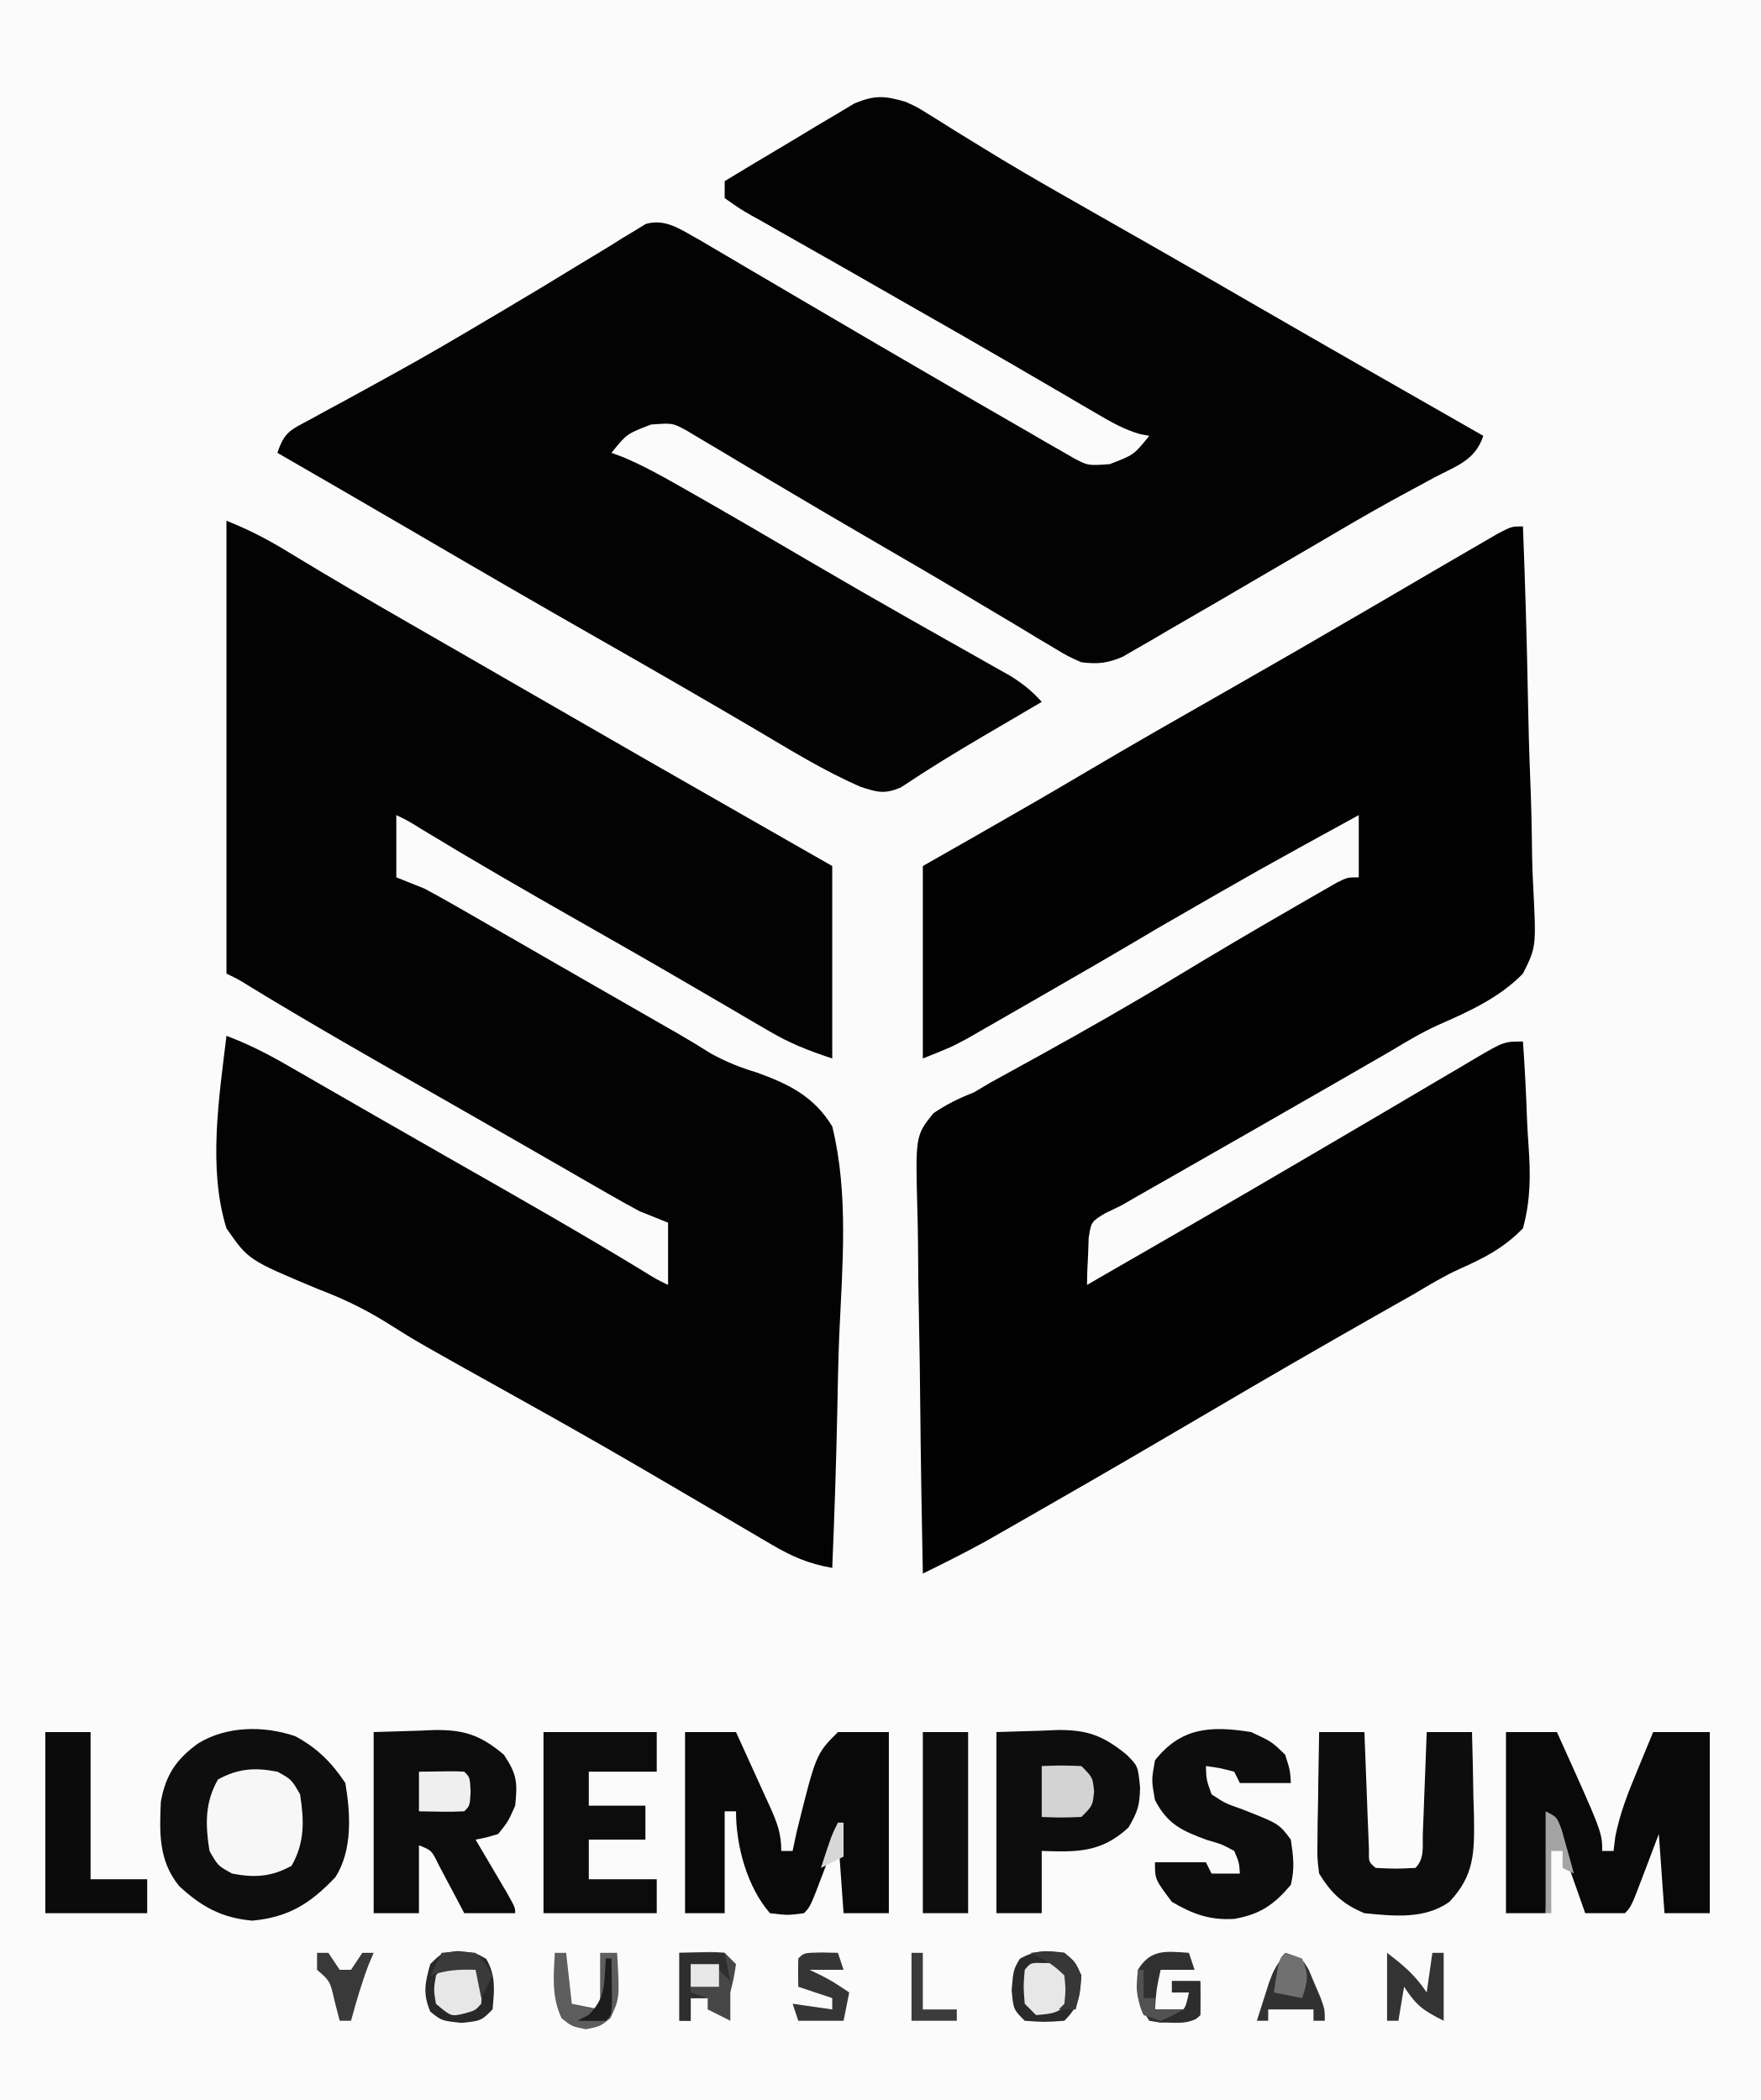
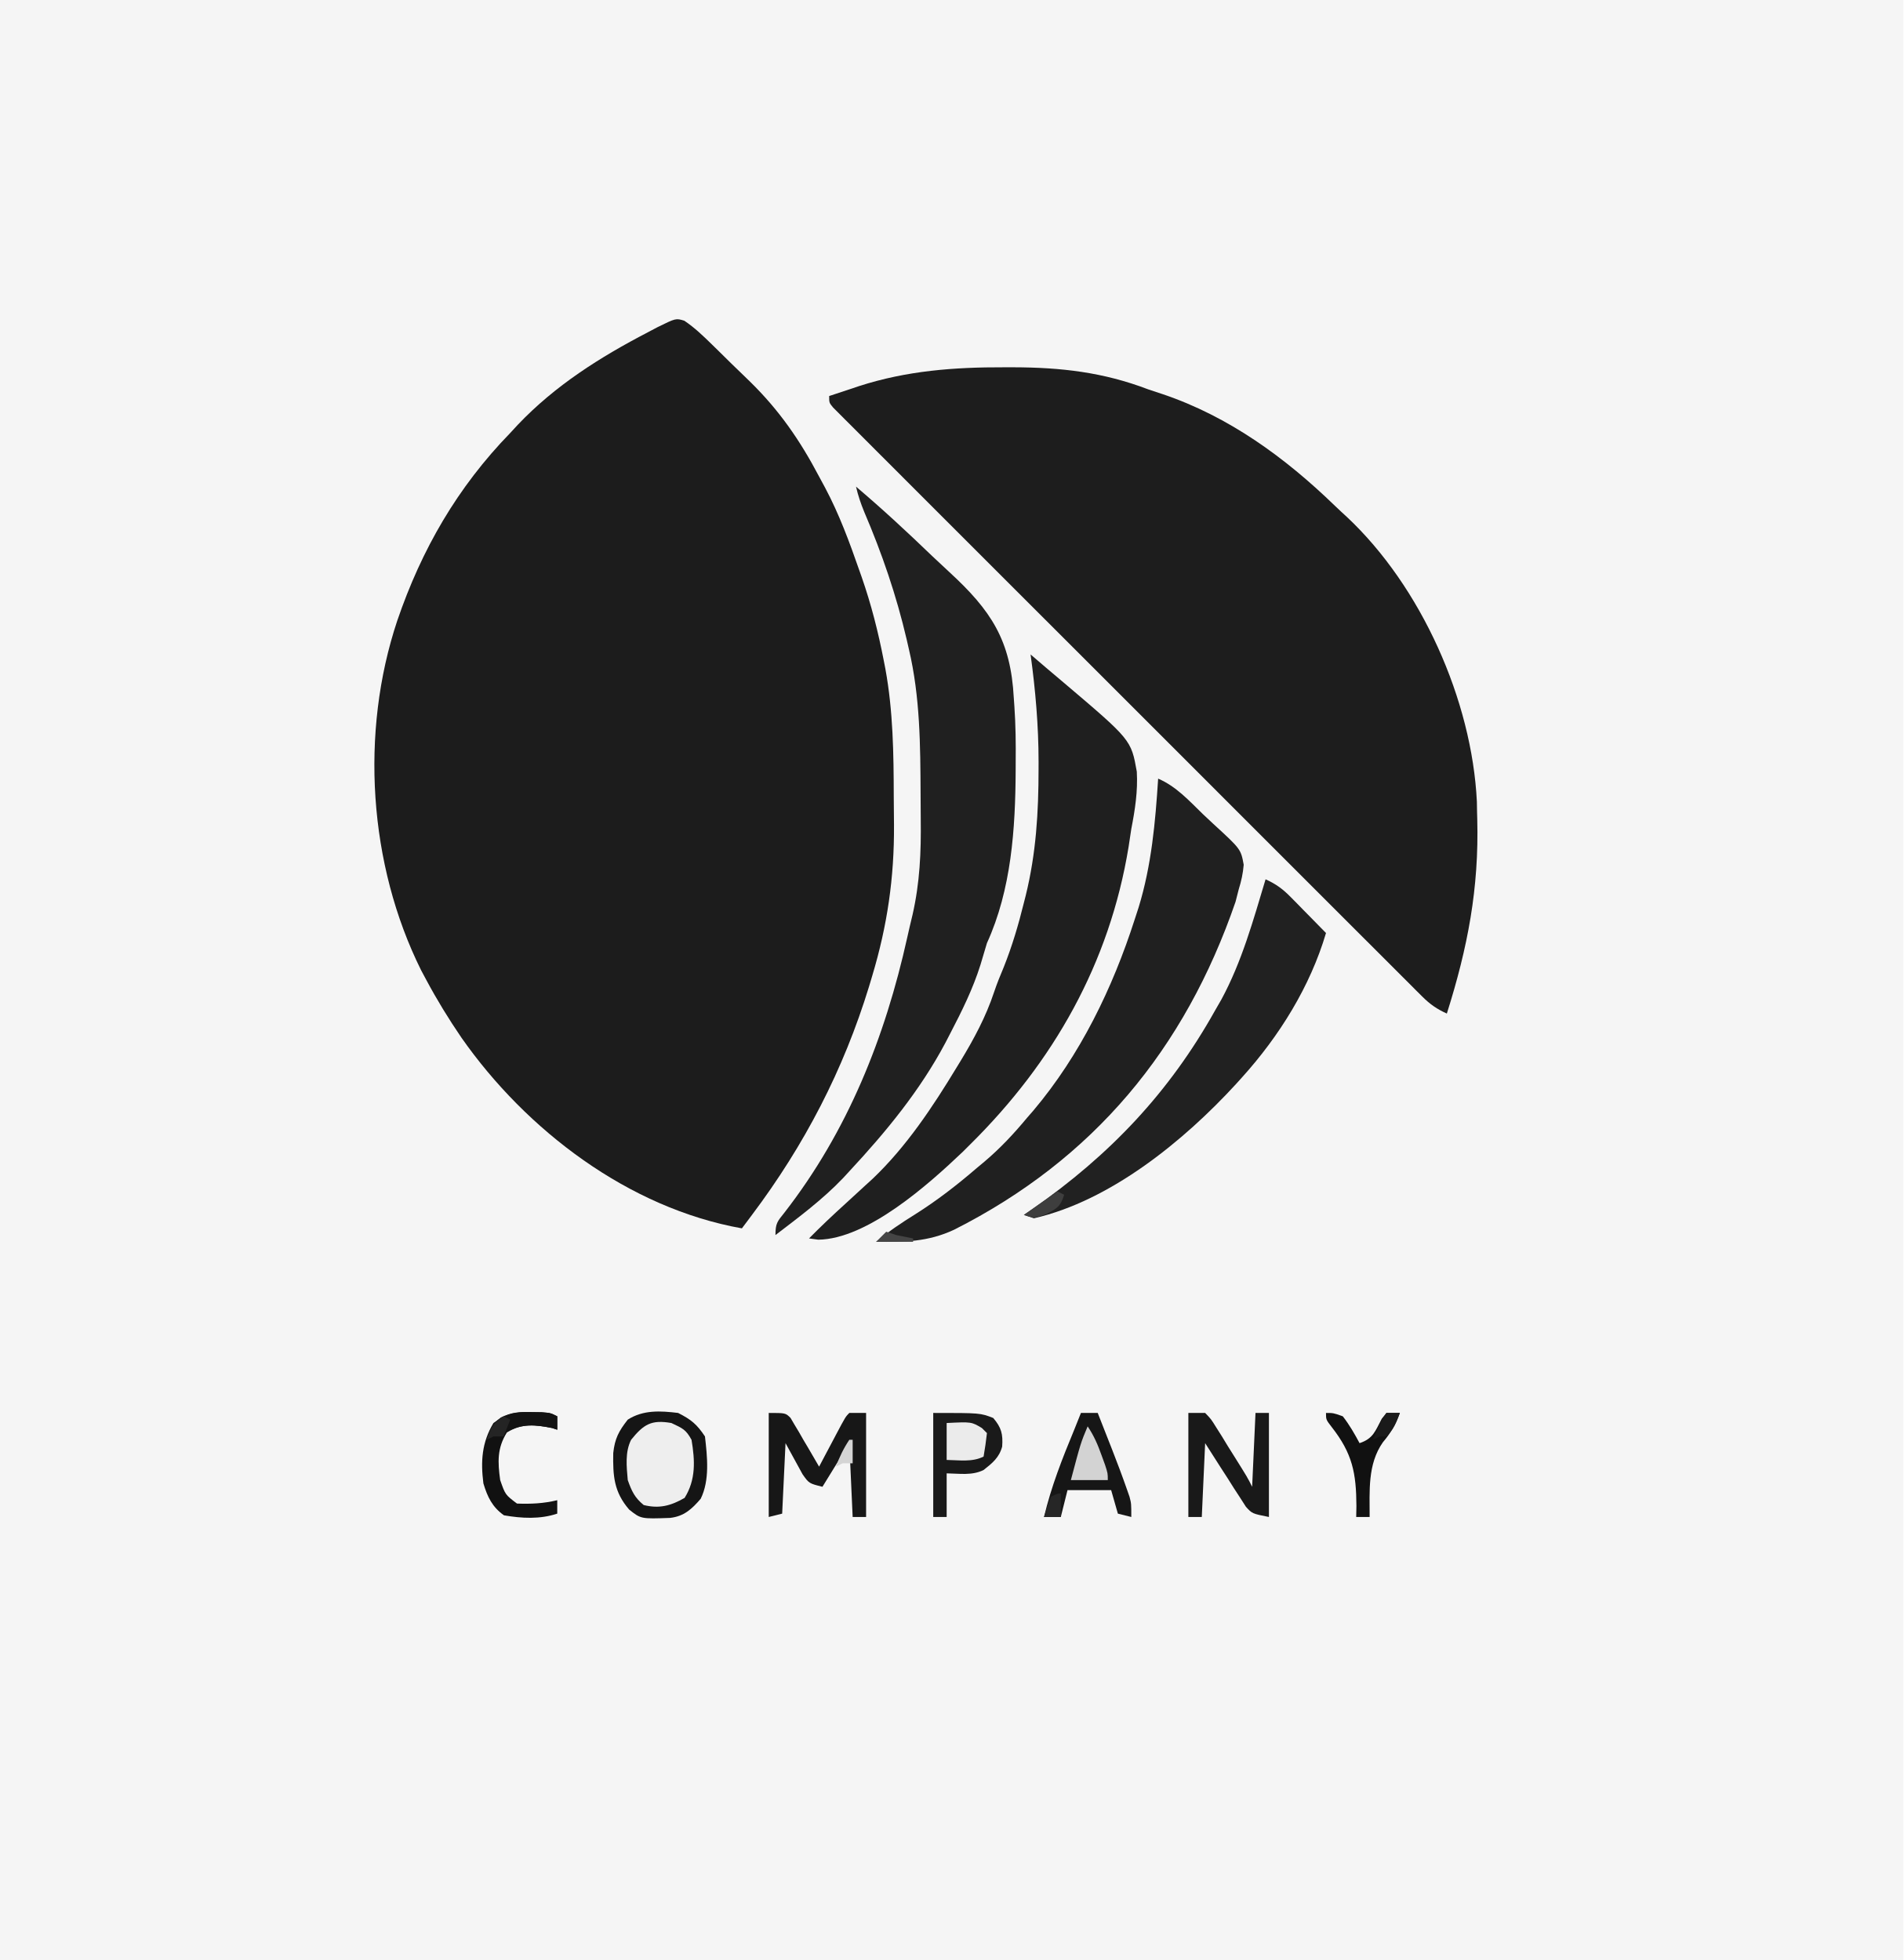
- <svg xmlns="http://www.w3.org/2000/svg" version="1.1" width="311" height="371">
-   <path d="M0 0 C102.63 0 205.26 0 311 0 C311 122.43 311 244.86 311 371 C208.37 371 105.74 371 0 371 C0 248.57 0 126.14 0 0 Z " fill="#FBFBFB" transform="translate(0,0)" />
-   <path d="M0 0 C4.152 1.661 7.414 3.365 11.188 5.688 C18.169 9.939 25.228 14.048 32.312 18.125 C33.427 18.767 34.542 19.408 35.691 20.069 C37.987 21.391 40.284 22.712 42.582 24.033 C45.881 25.931 49.177 27.834 52.473 29.738 C67.305 38.309 82.168 46.826 97.048 55.315 C100.366 57.209 103.683 59.104 107 61 C107 72.22 107 83.44 107 95 C102.615 93.538 99.568 92.349 95.711 90.086 C94.701 89.498 93.69 88.909 92.65 88.303 C91.569 87.667 90.488 87.031 89.375 86.375 C87.642 85.364 85.909 84.353 84.175 83.343 C82.968 82.64 81.762 81.937 80.557 81.233 C74.434 77.66 68.274 74.154 62.113 70.649 C52.84 65.374 43.606 60.05 34.492 54.504 C32.115 53.024 32.115 53.024 30 52 C30 55.63 30 59.26 30 63 C31.65 63.66 33.3 64.32 35 65 C36.917 66.025 38.815 67.084 40.699 68.168 C41.813 68.806 42.927 69.445 44.075 70.103 C45.279 70.798 46.483 71.492 47.688 72.188 C48.939 72.907 50.19 73.626 51.441 74.344 C54.022 75.828 56.601 77.313 59.18 78.8 C62.782 80.876 66.389 82.942 69.996 85.008 C72.206 86.276 74.416 87.544 76.625 88.812 C77.604 89.373 78.584 89.933 79.593 90.51 C81.597 91.665 83.577 92.863 85.533 94.099 C88.389 95.665 90.673 96.562 93.737 97.501 C99.389 99.544 103.802 101.736 107 107 C109.937 118.939 108.774 131.737 108.236 143.913 C108.051 148.544 107.969 153.177 107.879 157.811 C107.687 166.878 107.38 175.938 107 185 C102.79 184.25 99.889 182.996 96.188 180.812 C95.301 180.295 95.301 180.295 94.396 179.766 C92.26 178.517 90.13 177.258 88 176 C84.232 173.787 80.46 171.581 76.688 169.375 C75.668 168.778 74.649 168.181 73.598 167.567 C66.133 163.21 58.614 158.956 51.062 154.75 C33.725 145.089 33.725 145.089 28.356 141.704 C24.368 139.219 20.469 137.363 16.07 135.691 C3.865 130.587 3.865 130.587 0 125 C-3.3 114.41 -1.295 101.812 0 91 C3.761 92.408 7.151 94.129 10.629 96.133 C11.733 96.766 12.837 97.4 13.974 98.052 C15.17 98.743 16.366 99.434 17.562 100.125 C18.806 100.84 20.05 101.555 21.294 102.27 C23.23 103.382 25.166 104.495 27.101 105.609 C31.576 108.185 36.059 110.747 40.547 113.301 C51.599 119.591 62.643 125.884 73.508 132.496 C75.885 133.976 75.885 133.976 78 135 C78 131.37 78 127.74 78 124 C76.35 123.34 74.7 122.68 73 122 C71.107 120.987 69.232 119.939 67.371 118.867 C66.267 118.234 65.163 117.6 64.026 116.948 C62.83 116.257 61.634 115.566 60.438 114.875 C59.194 114.16 57.95 113.445 56.706 112.73 C54.77 111.618 52.834 110.505 50.899 109.391 C46.424 106.815 41.941 104.253 37.453 101.699 C26.401 95.409 15.357 89.116 4.492 82.504 C2.115 81.024 2.115 81.024 0 80 C0 53.6 0 27.2 0 0 Z " fill="#030303" transform="translate(40,92)" />
-   <path d="M0 0 C2.073 0.961 2.073 0.961 3.977 2.16 C4.715 2.616 5.453 3.071 6.213 3.54 C7.407 4.294 7.407 4.294 8.625 5.062 C10.415 6.164 12.207 7.263 14 8.359 C14.964 8.949 15.928 9.539 16.922 10.146 C22.434 13.465 28.031 16.635 33.625 19.812 C36.034 21.183 38.443 22.555 40.852 23.926 C41.749 24.436 41.749 24.436 42.664 24.957 C48.791 28.446 54.896 31.971 61 35.5 C74.639 43.382 88.317 51.195 102 59 C100.554 63.337 97.282 64.294 93.438 66.312 C91.782 67.206 90.129 68.102 88.477 69 C87.589 69.482 86.701 69.964 85.786 70.461 C80.909 73.155 76.115 75.989 71.312 78.812 C68.253 80.6 65.193 82.386 62.133 84.171 C60.009 85.411 57.887 86.652 55.766 87.895 C52.621 89.733 49.468 91.556 46.312 93.375 C44.87 94.223 44.87 94.223 43.398 95.089 C42.499 95.604 41.601 96.118 40.676 96.648 C39.891 97.104 39.107 97.559 38.298 98.029 C35.588 99.174 33.918 99.357 31 99 C28.61 97.937 28.61 97.937 26.105 96.43 C25.163 95.87 24.22 95.311 23.248 94.734 C22.238 94.121 21.228 93.507 20.188 92.875 C18.014 91.58 15.841 90.286 13.668 88.992 C12.559 88.327 11.449 87.661 10.306 86.976 C5.229 83.942 0.114 80.971 -5 78 C-11.252 74.365 -17.492 70.713 -23.703 67.008 C-24.799 66.358 -25.895 65.708 -27.023 65.039 C-29.132 63.788 -31.236 62.531 -33.336 61.266 C-34.282 60.706 -35.228 60.147 -36.203 59.57 C-37.035 59.073 -37.867 58.575 -38.724 58.063 C-41.185 56.718 -41.185 56.718 -45 57 C-49.272 58.629 -49.272 58.629 -52 62 C-50.973 62.379 -50.973 62.379 -49.926 62.766 C-46.536 64.196 -43.378 65.931 -40.188 67.75 C-39.5 68.139 -38.813 68.528 -38.104 68.929 C-30.946 72.999 -23.842 77.163 -16.738 81.328 C-10.961 84.71 -5.165 88.053 0.66 91.352 C1.299 91.714 1.938 92.076 2.597 92.45 C5.728 94.225 8.861 95.996 11.999 97.758 C13.13 98.399 14.261 99.039 15.426 99.699 C16.43 100.265 17.435 100.83 18.47 101.413 C20.664 102.789 22.288 104.077 24 106 C22.889 106.652 21.778 107.305 20.633 107.977 C19.916 108.398 19.2 108.819 18.462 109.253 C16.9 110.17 15.337 111.086 13.772 111.999 C8.788 114.918 3.885 117.93 -0.922 121.137 C-3.797 122.331 -5.036 121.97 -8 121 C-14.539 118.16 -20.623 114.368 -26.75 110.75 C-35.799 105.438 -44.882 100.192 -54 95 C-64.832 88.828 -75.618 82.581 -86.379 76.285 C-94.569 71.494 -102.784 66.747 -111 62 C-109.737 58.211 -108.655 57.967 -105.207 56.102 C-104.195 55.546 -103.184 54.991 -102.141 54.419 C-101.043 53.827 -99.944 53.235 -98.812 52.625 C-96.513 51.363 -94.215 50.098 -91.918 48.832 C-91.335 48.512 -90.752 48.191 -90.152 47.861 C-84.577 44.788 -79.094 41.57 -73.625 38.312 C-72.735 37.787 -71.846 37.261 -70.929 36.719 C-66.457 34.073 -62.008 31.395 -57.582 28.672 C-55.867 27.635 -54.152 26.599 -52.438 25.562 C-51.658 25.071 -50.878 24.58 -50.075 24.073 C-49.348 23.638 -48.62 23.203 -47.871 22.754 C-47.241 22.365 -46.612 21.977 -45.963 21.576 C-42.394 20.528 -39.718 22.612 -36.61 24.29 C-35.784 24.777 -34.957 25.264 -34.105 25.766 C-33.162 26.319 -32.219 26.872 -31.248 27.442 C-29.733 28.337 -29.733 28.337 -28.188 29.25 C-26.016 30.525 -23.844 31.8 -21.672 33.074 C-20.563 33.727 -19.453 34.38 -18.311 35.052 C-9.224 40.398 -0.118 45.709 9 51 C10.064 51.62 11.128 52.239 12.224 52.877 C15.394 54.719 18.571 56.549 21.75 58.375 C22.721 58.941 23.691 59.507 24.692 60.09 C25.593 60.604 26.494 61.119 27.422 61.648 C28.212 62.104 29.002 62.559 29.815 63.029 C32.211 64.271 32.211 64.271 36 64 C40.272 62.371 40.272 62.371 43 59 C42.445 58.893 41.89 58.786 41.318 58.676 C38.553 57.87 36.393 56.64 33.906 55.184 C32.381 54.296 32.381 54.296 30.826 53.391 C29.728 52.747 28.631 52.102 27.5 51.438 C25.752 50.418 24.003 49.4 22.253 48.382 C21.035 47.673 19.817 46.964 18.599 46.254 C12.497 42.698 6.362 39.2 0.224 35.706 C-3.809 33.407 -7.837 31.096 -11.866 28.789 C-14.753 27.141 -17.647 25.507 -20.543 23.875 C-22.112 22.98 -23.681 22.084 -25.25 21.188 C-25.953 20.797 -26.657 20.407 -27.381 20.005 C-29.266 18.918 -29.266 18.918 -32 17 C-32 16.01 -32 15.02 -32 14 C-28.42 11.824 -24.827 9.67 -21.221 7.536 C-19.998 6.808 -18.777 6.074 -17.561 5.333 C-15.808 4.267 -14.042 3.224 -12.273 2.184 C-11.216 1.55 -10.158 0.916 -9.068 0.263 C-5.44 -1.231 -3.729 -1.089 0 0 Z " fill="#030303" transform="translate(160,18)" />
-   <path d="M0 0 C0.395 10.126 0.697 20.251 0.881 30.383 C0.969 35.089 1.089 39.79 1.282 44.493 C1.468 49.039 1.569 53.58 1.613 58.129 C1.644 59.857 1.705 61.586 1.797 63.312 C2.36 74.287 2.36 74.287 0 79 C-4.156 83.266 -9.531 85.696 -14.919 88.058 C-17.875 89.396 -20.586 91.02 -23.363 92.695 C-25.346 93.839 -27.329 94.983 -29.312 96.125 C-30.388 96.745 -31.464 97.366 -32.573 98.005 C-42.342 103.632 -52.13 109.227 -61.925 114.809 C-63.039 115.444 -64.153 116.08 -65.301 116.734 C-66.773 117.573 -66.773 117.573 -68.275 118.429 C-69.624 119.206 -69.624 119.206 -71 120 C-71.926 120.445 -72.852 120.89 -73.805 121.349 C-76.256 122.837 -76.256 122.837 -76.707 125.699 C-76.742 126.685 -76.777 127.671 -76.812 128.688 C-76.86 129.681 -76.908 130.675 -76.957 131.699 C-76.978 132.838 -76.978 132.838 -77 134 C-63.94 126.494 -50.897 118.959 -37.907 111.333 C-36.068 110.253 -34.228 109.175 -32.388 108.096 C-26.937 104.9 -21.489 101.699 -16.051 98.48 C-14.326 97.466 -12.6 96.452 -10.875 95.438 C-10.106 94.978 -9.336 94.519 -8.543 94.046 C-3.34 91 -3.34 91 0 91 C0.324 95.553 0.558 100.098 0.714 104.66 C0.779 106.207 0.868 107.753 0.981 109.297 C1.349 114.455 1.376 118.983 0 124 C-3.294 127.415 -6.866 129.271 -11.187 131.174 C-14.036 132.472 -16.684 134.09 -19.375 135.684 C-21.582 136.937 -23.791 138.188 -26 139.438 C-35.88 145.048 -45.709 150.736 -55.5 156.5 C-64.798 161.969 -74.116 167.401 -83.478 172.762 C-84.682 173.452 -85.887 174.142 -87.09 174.833 C-88.763 175.794 -90.438 176.75 -92.113 177.707 C-93.533 178.519 -93.533 178.519 -94.982 179.347 C-98.607 181.332 -102.292 183.176 -106 185 C-106.209 174.804 -106.369 164.608 -106.466 154.41 C-106.513 149.674 -106.577 144.94 -106.679 140.205 C-106.777 135.634 -106.831 131.064 -106.854 126.492 C-106.871 124.749 -106.903 123.007 -106.952 121.265 C-107.317 107.64 -107.317 107.64 -104.135 103.677 C-101.81 102.094 -99.614 101.022 -97 100 C-96.01 99.414 -95.02 98.828 -94.001 98.224 C-93.128 97.745 -92.255 97.267 -91.355 96.773 C-90.359 96.223 -89.363 95.672 -88.337 95.105 C-87.298 94.534 -86.258 93.963 -85.188 93.375 C-77.295 89 -69.466 84.555 -61.75 79.875 C-54.67 75.586 -47.551 71.377 -40.375 67.25 C-39.467 66.724 -38.559 66.198 -37.624 65.656 C-36.786 65.176 -35.949 64.697 -35.086 64.203 C-34.344 63.777 -33.602 63.35 -32.837 62.911 C-31 62 -31 62 -29 62 C-29 58.37 -29 54.74 -29 51 C-46.828 60.777 -46.828 60.777 -64.438 70.938 C-71.533 75.156 -78.674 79.294 -85.835 83.401 C-87.101 84.127 -88.366 84.855 -89.631 85.584 C-91.414 86.611 -93.199 87.634 -94.984 88.656 C-96.023 89.252 -97.062 89.849 -98.132 90.463 C-101 92 -101 92 -106 94 C-106 82.78 -106 71.56 -106 60 C-102.886 58.226 -99.771 56.452 -96.562 54.625 C-89.994 50.878 -83.443 47.105 -76.938 43.25 C-68.885 38.483 -60.756 33.85 -52.625 29.217 C-44.098 24.357 -35.598 19.455 -27.125 14.5 C-25.177 13.362 -23.229 12.224 -21.281 11.086 C-18.735 9.598 -16.19 8.111 -13.645 6.622 C-11.641 5.452 -9.634 4.287 -7.625 3.125 C-6.565 2.509 -5.506 1.893 -4.414 1.258 C-2 0 -2 0 0 0 Z " fill="#020202" transform="translate(269,93)" />
-   <path d="M0 0 C3.882 2.075 6.45 4.654 8.867 8.277 C9.786 13.678 10.158 20.111 7.117 24.902 C2.742 29.521 -1.129 32.004 -7.57 32.59 C-12.989 32.115 -16.568 30.119 -20.508 26.465 C-24.123 21.979 -23.963 17.169 -23.727 11.605 C-22.879 6.854 -21.014 4.091 -17.133 1.277 C-12.089 -1.818 -5.551 -1.881 0 0 Z " fill="#0E0E0E" transform="translate(52.13281,306.7227)" />
-   <path d="M0 0 C2.97 0 5.94 0 9 0 C17 17.714 17 17.714 17 21 C17.66 21 18.32 21 19 21 C19.102 20.172 19.204 19.345 19.309 18.492 C20.109 14.447 21.479 10.916 23.062 7.125 C23.344 6.437 23.626 5.748 23.916 5.039 C24.605 3.357 25.302 1.678 26 0 C29.3 0 32.6 0 36 0 C36 10.56 36 21.12 36 32 C33.36 32 30.72 32 28 32 C27.67 27.38 27.34 22.76 27 18 C26.196 20.124 25.391 22.249 24.562 24.438 C22.125 30.875 22.125 30.875 21 32 C18.69 32 16.38 32 14 32 C12.02 26.39 10.04 20.78 8 15 C7.67 20.61 7.34 26.22 7 32 C4.69 32 2.38 32 0 32 C0 21.44 0 10.88 0 0 Z " fill="#090909" transform="translate(266,306)" />
-   <path d="M0 0 C2.97 0 5.94 0 9 0 C10.676 3.663 12.34 7.33 14 11 C14.33 11.721 14.66 12.441 15 13.184 C16.255 15.989 17 17.886 17 21 C17.66 21 18.32 21 19 21 C19.227 19.928 19.454 18.855 19.688 17.75 C23.125 3.875 23.125 3.875 27 0 C29.97 0 32.94 0 36 0 C36 10.56 36 21.12 36 32 C33.36 32 30.72 32 28 32 C27.67 27.38 27.34 22.76 27 18 C26.196 20.124 25.391 22.249 24.562 24.438 C22.125 30.875 22.125 30.875 21 32 C18.125 32.375 18.125 32.375 15 32 C10.938 27.336 9 20.073 9 14 C8.34 14 7.68 14 7 14 C7 19.94 7 25.88 7 32 C4.69 32 2.38 32 0 32 C0 21.44 0 10.88 0 0 Z " fill="#090909" transform="translate(121,306)" />
-   <path d="M0 0 C2.681 -0.082 5.362 -0.165 8.125 -0.25 C8.958 -0.286 9.791 -0.323 10.649 -0.36 C15.904 -0.438 18.854 0.496 23 4 C25.339 7.509 25.413 8.871 25 13 C23.75 15.812 23.75 15.812 22 18 C19.891 18.637 19.891 18.637 18 19 C18.505 19.855 19.011 20.709 19.531 21.59 C20.181 22.695 20.831 23.799 21.5 24.938 C22.475 26.591 22.475 26.591 23.469 28.277 C25 31 25 31 25 32 C22.03 32 19.06 32 16 32 C15.59 31.218 15.18 30.435 14.758 29.629 C14.219 28.617 13.68 27.605 13.125 26.562 C12.591 25.553 12.058 24.544 11.508 23.504 C10.243 20.899 10.243 20.899 8 20 C8 23.96 8 27.92 8 32 C5.36 32 2.72 32 0 32 C0 21.44 0 10.88 0 0 Z " fill="#0C0C0C" transform="translate(66,306)" />
-   <path d="M0 0 C2.681 -0.082 5.363 -0.165 8.125 -0.25 C8.958 -0.286 9.791 -0.323 10.649 -0.36 C15.921 -0.438 18.799 0.553 23 4 C25 6 25 6 25.375 9.812 C25.289 12.971 24.978 14.037 23.312 16.875 C18.489 21.307 14.262 21.212 8 21 C8 24.63 8 28.26 8 32 C5.36 32 2.72 32 0 32 C0 21.44 0 10.88 0 0 Z " fill="#0D0D0D" transform="translate(176,306)" />
-   <path d="M0 0 C2.64 0 5.28 0 8 0 C8.025 0.692 8.05 1.383 8.076 2.095 C8.192 5.21 8.314 8.324 8.438 11.438 C8.477 12.526 8.516 13.615 8.557 14.736 C8.619 16.288 8.619 16.288 8.684 17.871 C8.72 18.829 8.757 19.788 8.795 20.775 C8.758 22.971 8.758 22.971 10 24 C13.5 24.167 13.5 24.167 17 24 C18.683 22.317 18.228 20.18 18.316 17.871 C18.358 16.837 18.4 15.802 18.443 14.736 C18.483 13.648 18.522 12.559 18.562 11.438 C18.606 10.345 18.649 9.253 18.693 8.127 C18.8 5.418 18.902 2.709 19 0 C21.64 0 24.28 0 27 0 C27.117 3.875 27.187 7.749 27.25 11.625 C27.3 13.267 27.3 13.267 27.352 14.941 C27.428 21.246 27.445 25.322 23 30 C18.605 33.119 13.154 32.498 8 32 C4.188 30.412 2.155 28.49 0 25 C-0.341 22.251 -0.341 22.251 -0.293 19.141 C-0.283 18.026 -0.274 16.911 -0.264 15.762 C-0.239 14.603 -0.213 13.444 -0.188 12.25 C-0.174 11.076 -0.16 9.901 -0.146 8.691 C-0.111 5.794 -0.062 2.897 0 0 Z " fill="#0D0D0D" transform="translate(233,306)" />
-   <path d="M0 0 C3.625 1.688 3.625 1.688 6 4 C6.875 6.75 6.875 6.75 7 9 C4.03 9 1.06 9 -2 9 C-2.33 8.34 -2.66 7.68 -3 7 C-5.527 6.344 -5.527 6.344 -8 6 C-7.92 8.428 -7.92 8.428 -7 11 C-4.587 12.586 -4.587 12.586 -1.625 13.625 C4.919 16.198 4.919 16.198 7 19 C7.46 22.17 7.711 23.987 7 27 C3.983 30.545 1.629 32.154 -2.938 33 C-7.225 33.279 -10.28 32.188 -14 30 C-17 26.032 -17 26.032 -17 23 C-14.03 23 -11.06 23 -8 23 C-7.67 23.66 -7.34 24.32 -7 25 C-5.35 25 -3.7 25 -2 25 C-2.128 23.04 -2.128 23.04 -3 21 C-5.178 19.82 -5.178 19.82 -7.812 19.062 C-12.161 17.458 -14.802 16.296 -17 12 C-17.625 8.5 -17.625 8.5 -17 5 C-12.395 -0.85 -7.13 -1.143 0 0 Z " fill="#0D0D0D" transform="translate(221,306)" />
-   <path d="M0 0 C6.6 0 13.2 0 20 0 C20 2.31 20 4.62 20 7 C16.04 7 12.08 7 8 7 C8 8.98 8 10.96 8 13 C11.3 13 14.6 13 18 13 C18 14.98 18 16.96 18 19 C14.7 19 11.4 19 8 19 C8 21.31 8 23.62 8 26 C11.96 26 15.92 26 20 26 C20 27.98 20 29.96 20 32 C13.4 32 6.8 32 0 32 C0 21.44 0 10.88 0 0 Z " fill="#0C0C0C" transform="translate(96,306)" />
-   <path d="M0 0 C2.64 0 5.28 0 8 0 C8 8.58 8 17.16 8 26 C11.3 26 14.6 26 18 26 C18 27.98 18 29.96 18 32 C12.06 32 6.12 32 0 32 C0 21.44 0 10.88 0 0 Z " fill="#0B0B0B" transform="translate(8,306)" />
-   <path d="M0 0 C2.64 0 5.28 0 8 0 C8 10.56 8 21.12 8 32 C5.36 32 2.72 32 0 32 C0 21.44 0 10.88 0 0 Z " fill="#0D0D0D" transform="translate(163,306)" />
-   <path d="M0 0 C2.5 1.375 2.5 1.375 4 4 C4.734 8.605 4.844 12.523 2.5 16.625 C-1.064 18.585 -4.026 18.766 -8 18 C-10.5 16.625 -10.5 16.625 -12 14 C-12.734 9.395 -12.844 5.477 -10.5 1.375 C-6.936 -0.585 -3.974 -0.766 0 0 Z " fill="#F7F7F7" transform="translate(49,313)" />
-   <path d="M0 0 C1.938 1.625 1.938 1.625 3 4 C2.78 7.673 2.63 9.37 0 12 C-3.5 12.25 -3.5 12.25 -7 12 C-9 10 -9 10 -9.312 6.562 C-9 3 -9 3 -7.875 1.062 C-5.078 -0.522 -3.151 -0.459 0 0 Z " fill="#E7E7E7" transform="translate(188,345)" />
-   <path d="M0 0 C3.062 0.312 3.062 0.312 4.938 1.375 C6.682 4.38 6.371 6.921 6.062 10.312 C4.062 12.312 4.062 12.312 0.625 12.688 C-2.938 12.312 -2.938 12.312 -4.938 10.688 C-6.279 7.501 -5.867 5.601 -4.938 2.312 C-2.938 0.312 -2.938 0.312 0 0 Z " fill="#E7E7E7" transform="translate(80.9375,344.6875)" />
-   <path d="M0 0 C6.055 -0.195 6.055 -0.195 8 0 C8.66 0.66 9.32 1.32 10 2 C9.625 4.438 9.625 4.438 9 7 C9 7.99 9 8.98 9 10 C9 10.66 9 11.32 9 12 C7.68 11.34 6.36 10.68 5 10 C5 9.34 5 8.68 5 8 C4.01 8 3.02 8 2 8 C2 9.32 2 10.64 2 12 C1.34 12 0.68 12 0 12 C0 8.04 0 4.08 0 0 Z " fill="#474747" transform="translate(120,345)" />
-   <path d="M0 0 C3.375 -0.125 3.375 -0.125 7 0 C9 2 9 2 9.25 4.5 C9 7 9 7 7 9 C3.375 9.125 3.375 9.125 0 9 C0 6.03 0 3.06 0 0 Z " fill="#D3D3D3" transform="translate(184,312)" />
-   <path d="M0 0 C3 1 3 1 4.168 2.996 C4.504 3.802 4.841 4.607 5.188 5.438 C5.532 6.241 5.876 7.044 6.23 7.871 C7 10 7 10 7 12 C6.34 12 5.68 12 5 12 C5 11.34 5 10.68 5 10 C2.36 10 -0.28 10 -3 10 C-3 10.66 -3 11.32 -3 12 C-3.66 12 -4.32 12 -5 12 C-4.547 10.561 -4.088 9.124 -3.625 7.688 C-3.242 6.487 -3.242 6.487 -2.852 5.262 C-2 3 -2 3 0 0 Z " fill="#313131" transform="translate(227,345)" />
-   <path d="M0 0 C0.66 0 1.32 0 2 0 C2.33 2.97 2.66 5.94 3 9 C4.65 9.33 6.3 9.66 8 10 C8 6.7 8 3.4 8 0 C8.99 0 9.98 0 11 0 C11.462 8.004 11.462 8.004 9.812 11.562 C8 13 8 13 5.5 13.5 C3 13 3 13 1.188 11.562 C-0.576 7.756 -0.238 4.128 0 0 Z " fill="#5D5D5D" transform="translate(98,345)" />
-   <path d="M0 0 C0.33 0.99 0.66 1.98 1 3 C-0.98 3 -2.96 3 -5 3 C-5.75 6.471 -5.75 6.471 -6 10 C-4.02 10 -2.04 10 0 10 C0 9.01 0 8.02 0 7 C-0.99 7 -1.98 7 -3 7 C-3 6.34 -3 5.68 -3 5 C-1.35 5 0.3 5 2 5 C2.043 7 2.041 9 2 11 C0.109 12.891 -2.571 12.237 -5.09 12.328 C-5.72 12.22 -6.351 12.112 -7 12 C-9.313 8.531 -9.425 7.078 -9 3 C-6.771 -0.715 -4.034 -0.269 0 0 Z " fill="#303030" transform="translate(210,345)" />
-   <path d="M0 0 C2.908 2.219 4.953 3.93 7 7 C7.33 4.69 7.66 2.38 8 0 C8.66 0 9.32 0 10 0 C10 3.96 10 7.92 10 12 C6.233 10.117 5.206 9.309 3 6 C2.67 7.98 2.34 9.96 2 12 C1.34 12 0.68 12 0 12 C0 8.04 0 4.08 0 0 Z " fill="#333333" transform="translate(245,345)" />
-   <path d="M0 0 C6.152 -0.098 6.152 -0.098 8 0 C9 1 9 1 9.125 3.5 C9 6 9 6 8 7 C5.329 7.141 2.676 7.042 0 7 C0 4.69 0 2.38 0 0 Z " fill="#EFEFEF" transform="translate(74,313)" />
-   <path d="M0 0 C1.938 1.625 1.938 1.625 3 4 C2.78 7.673 2.63 9.37 0 12 C-3.5 12.25 -3.5 12.25 -7 12 C-9 10 -9 10 -9.312 6.562 C-9 3 -9 3 -7.875 1.062 C-5.078 -0.522 -3.151 -0.459 0 0 Z M-7 3 C-7.25 5.958 -7.25 5.958 -7 9 C-6.34 9.66 -5.68 10.32 -5 11 C-1.693 10.71 -1.693 10.71 1 9 C1.25 6.542 1.25 6.542 1 4 C-0.833 1.732 -0.833 1.732 -3.562 1.812 C-5.947 1.73 -5.947 1.73 -7 3 Z " fill="#2A2A2A" transform="translate(188,345)" />
-   <path d="M0 0 C3.062 0.312 3.062 0.312 4.938 1.375 C6.682 4.38 6.371 6.921 6.062 10.312 C4.062 12.312 4.062 12.312 0.625 12.688 C-2.938 12.312 -2.938 12.312 -4.938 10.688 C-6.279 7.501 -5.867 5.601 -4.938 2.312 C-2.938 0.312 -2.938 0.312 0 0 Z M-3.938 4.312 C-4.354 6.812 -4.354 6.812 -3.938 9.312 C-1.234 11.599 -1.234 11.599 1.188 11 C3.048 10.467 3.048 10.467 4.062 9.312 C4.229 6.312 4.229 6.312 4.062 3.312 C3.009 2.042 3.009 2.042 0.625 2.125 C-2.105 2.044 -2.105 2.044 -3.938 4.312 Z " fill="#282828" transform="translate(80.9375,344.6875)" />
-   <path d="M0 0 C1.454 0.031 1.454 0.031 2.938 0.062 C3.268 1.053 3.597 2.043 3.938 3.062 C1.958 3.062 -0.023 3.062 -2.062 3.062 C-1.464 3.351 -0.866 3.64 -0.25 3.938 C1.938 5.062 1.938 5.062 4.938 7.062 C4.607 8.712 4.278 10.363 3.938 12.062 C1.298 12.062 -1.343 12.062 -4.062 12.062 C-4.393 11.072 -4.722 10.082 -5.062 9.062 C-2.752 9.392 -0.442 9.723 1.938 10.062 C1.938 9.402 1.938 8.743 1.938 8.062 C-0.042 7.402 -2.023 6.743 -4.062 6.062 C-4.105 4.396 -4.103 2.729 -4.062 1.062 C-3.062 0.062 -3.062 0.062 0 0 Z " fill="#353535" transform="translate(145.0625,344.9375)" />
-   <path d="M0 0 C2.64 0 5.28 0 8 0 C8.33 1.65 8.66 3.3 9 5 C8.34 4.34 7.68 3.68 7 3 C4.429 2.352 4.429 2.352 2 2 C2 3.65 2 5.3 2 7 C2.99 7.33 3.98 7.66 5 8 C4.01 8 3.02 8 2 8 C2 9.32 2 10.64 2 12 C1.34 12 0.68 12 0 12 C0 8.04 0 4.08 0 0 Z " fill="#2E2E2E" transform="translate(120,345)" />
-   <path d="M0 0 C0.66 0 1.32 0 2 0 C2.66 0.99 3.32 1.98 4 3 C4.66 3 5.32 3 6 3 C6.66 2.01 7.32 1.02 8 0 C8.66 0 9.32 0 10 0 C9.567 1.021 9.567 1.021 9.125 2.062 C7.874 5.329 6.926 8.628 6 12 C5.34 12 4.68 12 4 12 C3.711 10.886 3.422 9.772 3.125 8.625 C2.308 4.997 2.308 4.997 0 3 C0 2.01 0 1.02 0 0 Z " fill="#393939" transform="translate(56,345)" />
-   <path d="M0 0 C0.66 0 1.32 0 2 0 C2 3.3 2 6.6 2 10 C3.98 10 5.96 10 8 10 C8 10.66 8 11.32 8 12 C5.36 12 2.72 12 0 12 C0 8.04 0 4.08 0 0 Z " fill="#3B3B3B" transform="translate(161,345)" />
-   <path d="M0 0 C0.99 0.33 1.98 0.66 3 1 C4.178 3.944 4.033 4.9 3 8 C1.35 7.67 -0.3 7.34 -2 7 C-1.125 1.125 -1.125 1.125 0 0 Z " fill="#707070" transform="translate(227,345)" />
-   <path d="M0 0 C2 1 2 1 2.852 3.285 C3.107 4.202 3.362 5.118 3.625 6.062 C3.885 6.982 4.146 7.901 4.414 8.848 C4.607 9.558 4.801 10.268 5 11 C4.34 10.67 3.68 10.34 3 10 C3 9.01 3 8.02 3 7 C2.34 7 1.68 7 1 7 C1 10.63 1 14.26 1 18 C0.67 18 0.34 18 0 18 C0 12.06 0 6.12 0 0 Z " fill="#A4A4A4" transform="translate(273,320)" />
-   <path d="M0 0 C2.812 -0.25 2.812 -0.25 6 0 C7.938 1.625 7.938 1.625 9 4 C8.688 7.25 8.688 7.25 8 10 C7.01 10 6.02 10 5 10 C5.33 9.67 5.66 9.34 6 9 C6.25 6.542 6.25 6.542 6 4 C4.048 2.048 2.468 1.152 0 0 Z " fill="#373737" transform="translate(182,345)" />
-   <path d="M0 0 C2.812 -0.25 2.812 -0.25 6 0 C7.875 2 7.875 2 9 4 C8.34 5.32 7.68 6.64 7 8 C6.67 6.35 6.34 4.7 6 3 C2.956 2.918 0.928 3.024 -2 4 C-1.34 2.68 -0.68 1.36 0 0 Z " fill="#3A3A3A" transform="translate(78,345)" />
-   <path d="M0 0 C1.65 0 3.3 0 5 0 C5.043 2 5.041 4 5 6 C4 7 4 7 0.938 7.062 C-0.517 7.032 -0.517 7.032 -2 7 C-1.361 6.732 -0.721 6.464 -0.062 6.188 C2.331 5.113 2.331 5.113 3 2 C2.01 2 1.02 2 0 2 C0 1.34 0 0.68 0 0 Z " fill="#2D2D2D" transform="translate(207,350)" />
-   <path d="M0 0 C1.65 0 3.3 0 5 0 C5 1.32 5 2.64 5 4 C3.35 4 1.7 4 0 4 C0 2.68 0 1.36 0 0 Z " fill="#E8E8E8" transform="translate(122,347)" />
-   <path d="M0 0 C0.33 0 0.66 0 1 0 C1 1.65 1 3.3 1 5 C1.66 5 2.32 5 3 5 C3 5.66 3 6.32 3 7 C4.65 7 6.3 7 8 7 C6.188 8.062 6.188 8.062 4 9 C3.01 8.67 2.02 8.34 1 8 C-0.354 5.291 -0.065 2.991 0 0 Z " fill="#525252" transform="translate(201,348)" />
-   <path d="M0 0 C0.33 0 0.66 0 1 0 C1.027 1.646 1.046 3.292 1.062 4.938 C1.074 5.854 1.086 6.771 1.098 7.715 C1 10 1 10 0 11 C-1.666 11.041 -3.334 11.043 -5 11 C-4.361 10.67 -3.721 10.34 -3.062 10 C0.055 6.977 -0.28 4.263 0 0 Z " fill="#1D1D1D" transform="translate(107,346)" />
-   <path d="M0 0 C0.33 0 0.66 0 1 0 C1 1.98 1 3.96 1 6 C-0.98 6.99 -0.98 6.99 -3 8 C-1.125 2.25 -1.125 2.25 0 0 Z " fill="#D7D7D7" transform="translate(148,322)" />
-   <conversion_metadata conversion_datetime="2025-10-09T21:25:45.602" />
+ <svg xmlns="http://www.w3.org/2000/svg" version="1.1" width="567" height="584">
+   <path d="M0 0 C187.11 0 374.22 0 567 0 C567 192.72 567 385.44 567 584 C379.89 584 192.78 584 0 584 C0 391.28 0 198.56 0 0 Z " fill="#F5F5F5" transform="translate(0,0)" />
+   <path d="M0 0 C3.083 2.064 5.674 4.576 8.315 7.162 C8.907 7.741 9.499 8.319 10.109 8.915 C11.364 10.147 12.617 11.382 13.866 12.62 C15.733 14.46 17.623 16.275 19.514 18.09 C28.262 26.65 34.467 35.631 40.151 46.44 C40.747 47.545 41.344 48.65 41.958 49.789 C46.157 57.687 49.215 66.01 52.151 74.44 C52.377 75.079 52.602 75.718 52.835 76.377 C55.677 84.526 57.76 92.716 59.401 101.19 C59.564 102.028 59.727 102.867 59.896 103.731 C62.206 116.355 62.365 128.989 62.391 141.783 C62.401 144.604 62.432 147.425 62.463 150.246 C62.556 165.902 60.484 180.227 55.963 195.252 C55.66 196.267 55.357 197.282 55.044 198.328 C47.416 223.256 35.808 245.602 20.151 266.44 C19.544 267.252 18.937 268.064 18.311 268.901 C17.928 269.409 17.545 269.916 17.151 270.44 C-16.605 264.412 -47.053 241.25 -66.404 213.603 C-70.193 208.053 -73.681 202.369 -76.849 196.44 C-77.361 195.483 -77.873 194.527 -78.4 193.541 C-94.08 162.018 -96.621 122.679 -85.514 89.388 C-78.258 68.111 -67.555 49.594 -51.849 33.44 C-51.107 32.635 -50.364 31.831 -49.599 31.002 C-38.473 19.29 -25.094 10.854 -10.849 3.44 C-9.903 2.94 -8.957 2.439 -7.982 1.924 C-2.518 -0.763 -2.518 -0.763 0 0 Z " fill="#1C1C1C" transform="translate(203.8491,95.5603)" />
+   <path d="M0 0 C0.901 -0 1.801 -0 2.729 -0.001 C16.954 0.04 29.503 1.458 42.875 6.562 C44.33 7.053 45.787 7.538 47.246 8.016 C66.919 14.65 83.703 26.896 98.494 41.233 C99.671 42.366 100.872 43.473 102.078 44.574 C124.226 65.326 139.36 99.236 140.82 129.434 C140.838 130.466 140.856 131.499 140.875 132.562 C140.894 133.245 140.913 133.927 140.933 134.629 C141.472 155.281 138.104 172.847 131.875 192.562 C128.931 191.234 126.852 189.79 124.572 187.511 C123.937 186.881 123.302 186.251 122.648 185.603 C121.959 184.909 121.27 184.216 120.56 183.502 C119.822 182.767 119.084 182.031 118.323 181.274 C115.843 178.802 113.37 176.323 110.897 173.844 C109.124 172.073 107.35 170.302 105.576 168.532 C101.254 164.219 96.937 159.901 92.623 155.581 C89.118 152.072 85.611 148.564 82.103 145.058 C81.604 144.559 81.105 144.06 80.591 143.547 C79.577 142.534 78.563 141.521 77.549 140.507 C68.043 131.007 58.543 121.5 49.045 111.991 C40.888 103.825 32.726 95.665 24.56 87.508 C15.082 78.041 5.607 68.571 -3.862 59.095 C-4.87 58.086 -5.879 57.077 -6.888 56.067 C-7.384 55.57 -7.881 55.074 -8.392 54.562 C-11.897 51.056 -15.404 47.551 -18.912 44.048 C-23.628 39.338 -28.339 34.623 -33.046 29.904 C-34.779 28.168 -36.514 26.434 -38.251 24.702 C-40.612 22.347 -42.966 19.986 -45.318 17.623 C-46.016 16.93 -46.714 16.237 -47.432 15.522 C-48.057 14.893 -48.682 14.263 -49.325 13.614 C-49.87 13.069 -50.414 12.524 -50.975 11.963 C-52.125 10.562 -52.125 10.562 -52.125 8.562 C-49.795 7.779 -47.462 7.011 -45.125 6.25 C-44.496 6.037 -43.867 5.823 -43.219 5.604 C-28.951 1.008 -14.874 -0.046 0 0 Z " fill="#1D1D1D" transform="translate(299.125,109.4375)" />
+   <path d="M0 0 C7.824 6.623 15.306 13.57 22.689 20.68 C24.344 22.258 26.015 23.82 27.702 25.365 C40.291 36.915 46.1 45.805 47 63 C47.087 64.222 47.087 64.222 47.175 65.468 C47.557 71.028 47.622 76.554 47.562 82.125 C47.56 82.955 47.557 83.785 47.554 84.639 C47.463 101.992 46.287 120.016 39 136 C38.339 138.162 37.694 140.329 37.062 142.5 C34.816 149.638 31.575 156.185 28.125 162.812 C27.631 163.766 27.138 164.72 26.629 165.703 C19.071 179.929 8.938 192.246 -2 204 C-2.612 204.666 -3.225 205.333 -3.855 206.02 C-9.959 212.409 -16.996 217.649 -24 223 C-24 219.516 -23.466 218.979 -21.355 216.348 C-2.444 192.018 8.657 164.103 15.271 134.28 C15.77 132.033 16.294 129.792 16.838 127.556 C19.016 117.984 19.403 108.92 19.281 99.14 C19.25 96.635 19.24 94.13 19.234 91.625 C19.167 77.131 19.1 62.607 15.75 48.438 C15.527 47.463 15.305 46.488 15.076 45.484 C12.002 32.333 7.759 19.956 2.453 7.547 C1.392 4.956 0.62 2.694 0 0 Z " fill="#202020" transform="translate(255,145)" />
+   <path d="M0 0 C1.567 1.336 3.133 2.675 4.692 4.02 C6.362 5.453 8.044 6.871 9.734 8.281 C29.961 25.433 29.961 25.433 31.641 34.922 C31.974 40.753 31.111 46.293 30 52 C29.728 53.775 29.459 55.551 29.195 57.328 C23.515 92.031 6.838 121.431 -18 146 C-18.746 146.744 -19.493 147.488 -20.262 148.254 C-30.335 157.84 -48.597 174.2 -63.25 174.375 C-64.611 174.189 -64.611 174.189 -66 174 C-62.476 170.424 -58.846 166.996 -55.125 163.625 C-53.081 161.753 -51.04 159.876 -49 158 C-48.357 157.413 -47.714 156.827 -47.051 156.223 C-37.005 146.664 -29.146 134.804 -22 123 C-21.637 122.407 -21.275 121.813 -20.901 121.202 C-16.864 114.548 -13.322 107.987 -10.859 100.566 C-10.016 98.047 -9.034 95.634 -8 93.188 C-5.497 86.92 -3.613 80.548 -2 74 C-1.814 73.269 -1.627 72.539 -1.436 71.786 C1.64 59.272 2.377 47.012 2.375 34.188 C2.377 33.461 2.379 32.734 2.38 31.985 C2.377 21.202 1.455 10.68 0 0 Z " fill="#1F1F1F" transform="translate(307,195)" />
+   <path d="M0 0 C5.366 2.3 9.197 6.561 13.329 10.574 C14.316 11.522 15.314 12.459 16.323 13.383 C24.636 21.003 24.636 21.003 25.486 25.667 C25.267 28.269 24.775 30.51 24 33 C23.532 34.829 23.532 34.829 23.055 36.695 C7.953 80.6 -19.273 113.447 -60.801 134.414 C-68.52 138.021 -75.58 138.135 -84 138 C-80.313 134.928 -76.447 132.333 -72.375 129.812 C-65.825 125.678 -59.871 121.06 -54 116 C-53.27 115.393 -52.541 114.786 -51.789 114.16 C-47.034 110.143 -42.969 105.786 -39 101 C-38.397 100.308 -37.793 99.616 -37.172 98.902 C-23.221 82.372 -13.587 62.461 -7 42 C-6.607 40.791 -6.214 39.582 -5.809 38.336 C-1.975 25.804 -0.835 13.029 0 0 Z " fill="#202020" transform="translate(345,232)" />
+   <path d="M0 0 C3.043 1.358 5.123 2.885 7.453 5.258 C8.072 5.883 8.691 6.508 9.328 7.152 C9.962 7.803 10.597 8.454 11.25 9.125 C12.225 10.113 12.225 10.113 13.219 11.121 C14.817 12.743 16.411 14.369 18 16 C13.293 31.949 4.099 46.7 -7 59 C-7.606 59.671 -8.211 60.343 -8.835 61.034 C-24.246 77.821 -46.123 95.774 -69 101 C-69.99 100.67 -70.98 100.34 -72 100 C-71.14 99.406 -70.28 98.811 -69.395 98.199 C-46.396 82.14 -28.702 63.555 -15 39 C-14.397 37.953 -13.793 36.907 -13.172 35.828 C-7.065 24.55 -3.679 12.233 0 0 Z " fill="#212121" transform="translate(377,262)" />
+   <path d="M0 0 C3.911 1.99 5.577 3.365 8 7 C8.688 13.011 9.463 20.043 6.727 25.574 C4.072 28.662 1.76 30.799 -2.391 31.273 C-11.064 31.582 -11.064 31.582 -14.562 28.812 C-19.135 23.536 -19.437 18.736 -19.32 11.953 C-18.851 7.622 -17.68 5.425 -15 2 C-10.393 -0.951 -5.276 -0.634 0 0 Z " fill="#EEEEEE" transform="translate(202,421)" />
+   <path d="M0 0 C5 0 5 0 6.486 1.469 C6.878 2.139 7.271 2.809 7.676 3.5 C8.111 4.222 8.546 4.944 8.994 5.688 C9.429 6.451 9.864 7.214 10.312 8 C10.767 8.763 11.221 9.526 11.689 10.312 C12.81 12.199 13.912 14.094 15 16 C15.566 14.929 16.132 13.858 16.715 12.754 C17.456 11.357 18.197 9.96 18.938 8.562 C19.311 7.855 19.684 7.148 20.068 6.42 C22.887 1.113 22.887 1.113 24 0 C25.65 0 27.3 0 29 0 C29 10.23 29 20.46 29 31 C27.68 31 26.36 31 25 31 C24.67 23.74 24.34 16.48 24 9 C21.36 13.29 18.72 17.58 16 22 C12 21 12 21 10.078 18.277 C8.385 15.185 6.693 12.092 5 9 C4.67 15.93 4.34 22.86 4 30 C2.68 30.33 1.36 30.66 0 31 C0 20.77 0 10.54 0 0 Z " fill="#171717" transform="translate(229,421)" />
+   <path d="M0 0 C14 0 14 0 17.875 1.5 C20.293 4.345 20.807 6.293 20.535 10.031 C19.642 13.318 17.608 14.951 15 17 C11.571 18.715 7.783 18.054 4 18 C4 22.29 4 26.58 4 31 C2.68 31 1.36 31 0 31 C0 20.77 0 10.54 0 0 Z " fill="#1A1A1A" transform="translate(278,421)" />
+   <path d="M0 0 C1.65 0 3.3 0 5 0 C6.107 2.811 7.211 5.624 8.312 8.438 C8.776 9.612 8.776 9.612 9.248 10.811 C10.808 14.8 12.32 18.803 13.73 22.848 C13.976 23.55 14.221 24.253 14.473 24.977 C15 27 15 27 15 31 C13.68 30.67 12.36 30.34 11 30 C10.34 27.69 9.68 25.38 9 23 C4.71 23 0.42 23 -4 23 C-4.66 25.64 -5.32 28.28 -6 31 C-7.65 31 -9.3 31 -11 31 C-8.855 21.948 -5.551 13.565 -2 5 C-1.331 3.334 -0.663 1.668 0 0 Z " fill="#161616" transform="translate(322,421)" />
+   <path d="M0 0 C1.65 0 3.3 0 5 0 C6.745 1.804 6.745 1.804 8.297 4.305 C9.146 5.645 9.146 5.645 10.012 7.012 C10.872 8.429 10.872 8.429 11.75 9.875 C12.339 10.812 12.928 11.749 13.535 12.715 C17.623 19.246 17.623 19.246 19 22 C19.33 14.74 19.66 7.48 20 0 C21.32 0 22.64 0 24 0 C24 10.23 24 20.46 24 31 C19 30 19 30 17.147 27.959 C16.307 26.647 16.307 26.647 15.449 25.309 C14.834 24.364 14.218 23.42 13.584 22.447 C12.958 21.454 12.332 20.461 11.688 19.438 C11.042 18.44 10.397 17.443 9.732 16.416 C8.141 13.953 6.569 11.477 5 9 C4.67 16.26 4.34 23.52 4 31 C2.68 31 1.36 31 0 31 C0 20.77 0 10.54 0 0 Z " fill="#191919" transform="translate(354,421)" />
+   <path d="M0 0 C3.911 1.99 5.577 3.365 8 7 C8.688 13.011 9.463 20.043 6.727 25.574 C4.072 28.662 1.76 30.799 -2.391 31.273 C-11.064 31.582 -11.064 31.582 -14.562 28.812 C-19.135 23.536 -19.437 18.736 -19.32 11.953 C-18.851 7.622 -17.68 5.425 -15 2 C-10.393 -0.951 -5.276 -0.634 0 0 Z M-14 8 C-15.846 11.693 -15.347 15.961 -15 20 C-13.818 23.309 -12.953 25.217 -10.25 27.438 C-5.616 28.596 -2.138 27.654 1.938 25.312 C5.32 19.88 5.037 14.205 4 8 C2.312 4.921 1.333 4.576 -2 3 C-7.967 1.953 -10.258 3.378 -14 8 Z " fill="#151515" transform="translate(202,421)" />
+   <path d="M0 0 C1.568 0.023 1.568 0.023 3.168 0.047 C5.812 0.25 5.812 0.25 7.812 1.25 C7.812 2.57 7.812 3.89 7.812 5.25 C7.317 5.085 6.822 4.92 6.312 4.75 C1.049 3.697 -2.587 3.283 -7.188 6.062 C-10.121 10.737 -9.928 14.872 -9.188 20.25 C-7.669 24.619 -7.669 24.619 -4.188 27.25 C-0.02 27.407 3.757 27.233 7.812 26.25 C7.812 27.57 7.812 28.89 7.812 30.25 C2.666 31.965 -2.75 31.674 -8.062 30.75 C-11.538 28.296 -12.975 25.28 -14.188 21.25 C-15.038 14.657 -14.648 8.978 -11.188 3.25 C-7.398 0.404 -4.694 -0.117 0 0 Z " fill="#111111" transform="translate(158.1875,420.75)" />
+   <path d="M0 0 C2.188 0 2.188 0 5 1 C6.962 3.508 8.499 6.196 10 9 C14.098 7.634 14.663 5.392 16.621 1.715 C17.076 1.149 17.531 0.583 18 0 C19.32 0 20.64 0 22 0 C20.748 3.509 19.32 5.916 16.938 8.75 C12.341 15.315 13.018 23.283 13 31 C11.68 31 10.36 31 9 31 C9.021 29.912 9.041 28.824 9.062 27.703 C9.008 17.903 7.877 12.096 1.715 4.223 C0 2 0 2 0 0 Z " fill="#111111" transform="translate(395,421)" />
+   <path d="M0 0 C7.385 -0.369 7.385 -0.369 10.5 1.5 C10.995 1.995 11.49 2.49 12 3 C11.744 5.343 11.407 7.678 11 10 C7.571 11.715 3.783 11.054 0 11 C0 7.37 0 3.74 0 0 Z " fill="#EBEBEB" transform="translate(282,424)" />
+   <path d="M0 0 C1.914 2.871 2.964 5.334 4.125 8.562 C4.478 9.533 4.831 10.504 5.195 11.504 C6 14 6 14 6 16 C2.37 16 -1.26 16 -5 16 C-2.054 4.884 -2.054 4.884 0 0 Z " fill="#D3D3D3" transform="translate(324,425)" />
+   <path d="M0 0 C1.568 0.023 1.568 0.023 3.168 0.047 C5.812 0.25 5.812 0.25 7.812 1.25 C7.812 2.57 7.812 3.89 7.812 5.25 C7.317 5.085 6.822 4.92 6.312 4.75 C1.404 3.768 -2.628 3.436 -7.062 5.75 C-7.764 6.245 -8.465 6.74 -9.188 7.25 C-9.847 7.25 -10.507 7.25 -11.188 7.25 C-12.178 7.745 -12.178 7.745 -13.188 8.25 C-12.268 5.158 -11.603 3.563 -8.992 1.598 C-5.741 0.035 -3.587 -0.089 0 0 Z " fill="#131313" transform="translate(158.1875,420.75)" />
+   <path d="M0 0 C0.66 0.33 1.32 0.66 2 1 C0.917 4.491 -0.105 5.055 -3.438 6.812 C-7 8 -7 8 -10 7 C-6.7 4.69 -3.4 2.38 0 0 Z " fill="#3E3E3E" transform="translate(315,355)" />
+   <path d="M0 0 C1.32 0 2.64 0 4 0 C2.926 2.915 2.222 4.778 0 7 C-0.66 7 -1.32 7 -2 7 C-2.99 7.495 -2.99 7.495 -4 8 C-2.875 5.028 -1.777 2.666 0 0 Z " fill="#1A1A1A" transform="translate(413,421)" />
+   <path d="M0 0 C0 2.31 0 4.62 0 7 C-1.65 7 -3.3 7 -5 7 C-4.398 4.98 -3.727 2.979 -3 1 C-1 0 -1 0 0 0 Z " fill="#262626" transform="translate(316,445)" />
+   <path d="M0 0 C0.66 0.33 1.32 0.66 2 1 C1.34 2.65 0.68 4.3 0 6 C-0.99 6 -1.98 6 -3 6 C-3.99 6.495 -3.99 6.495 -5 7 C-3.75 3.347 -3.329 2.219 0 0 Z " fill="#242424" transform="translate(150,422)" />
+   <path d="M0 0 C0.33 0 0.66 0 1 0 C1 2.31 1 4.62 1 7 C0.01 7 -0.98 7 -2 7 C-2.99 7.495 -2.99 7.495 -4 8 C-2.875 5.028 -1.777 2.666 0 0 Z " fill="#D4D4D4" transform="translate(253,429)" />
+   <path d="M0 0 C0.99 0.33 1.98 0.66 3 1 C4.664 1.348 6.33 1.684 8 2 C8 2.33 8 2.66 8 3 C4.37 3 0.74 3 -3 3 C-2.01 2.01 -1.02 1.02 0 0 Z " fill="#454545" transform="translate(264,367)" />
+   <conversion_metadata conversion_datetime="2025-10-09T21:35:37.069" />
</svg>
